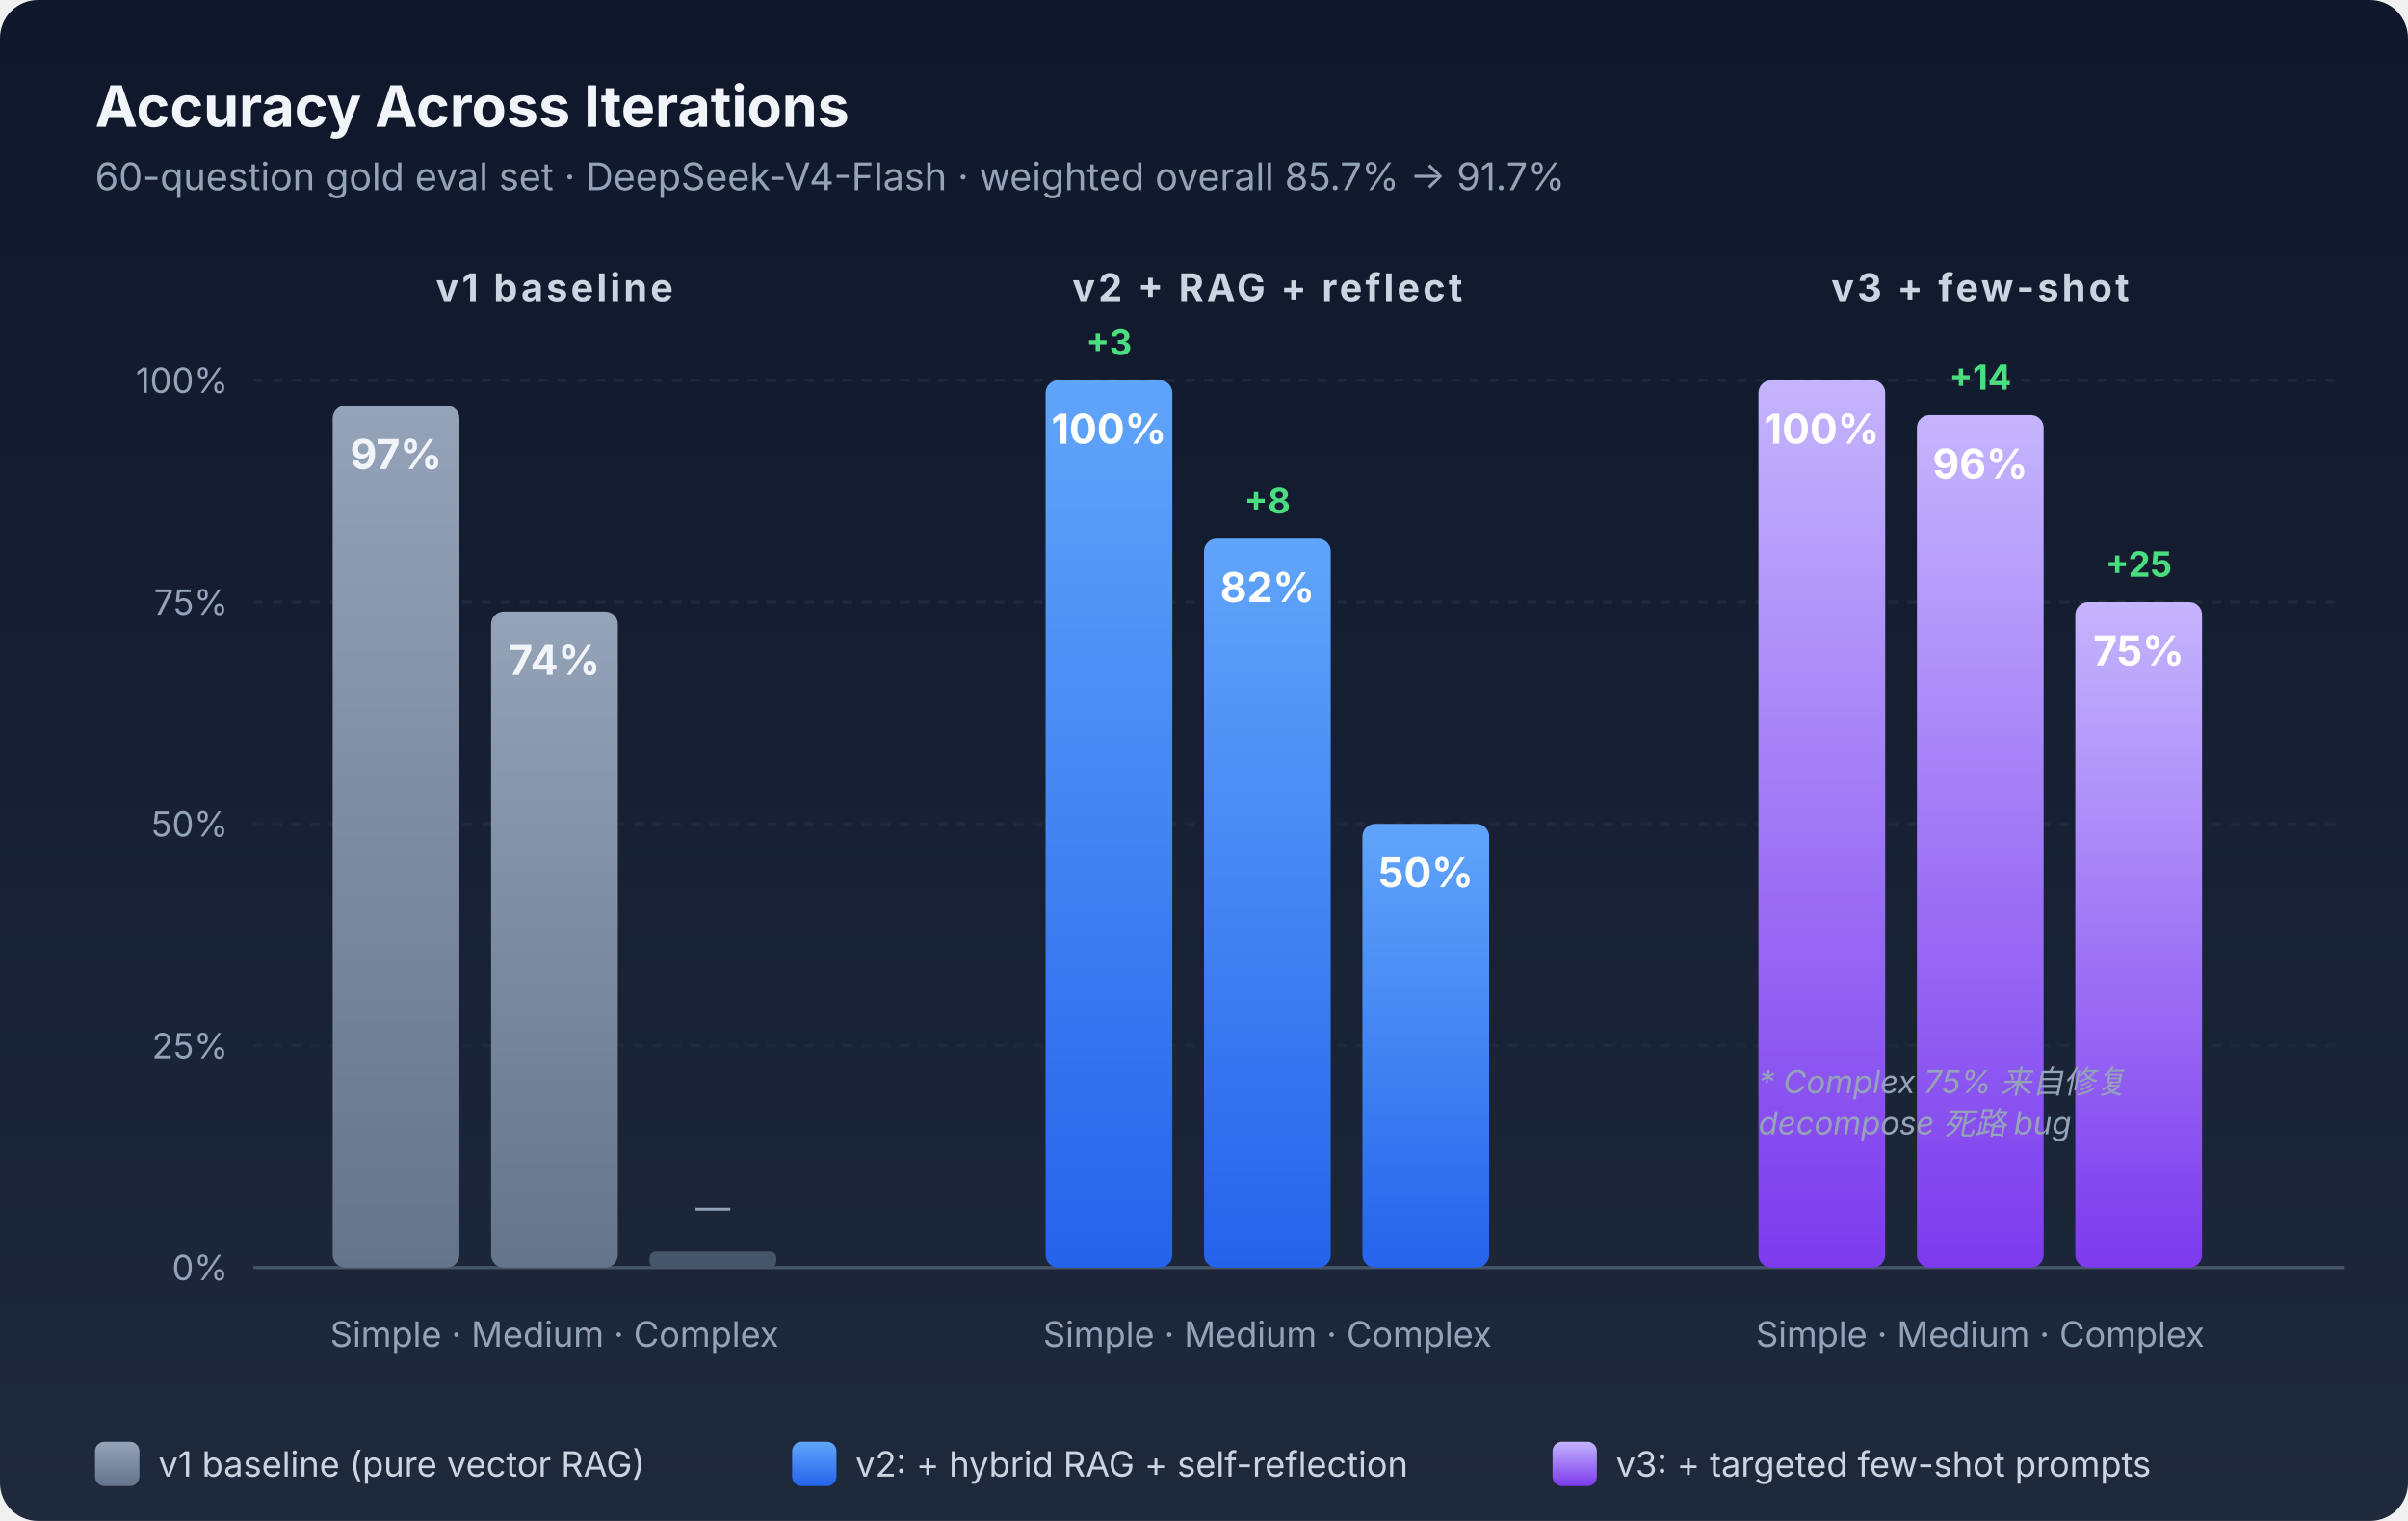
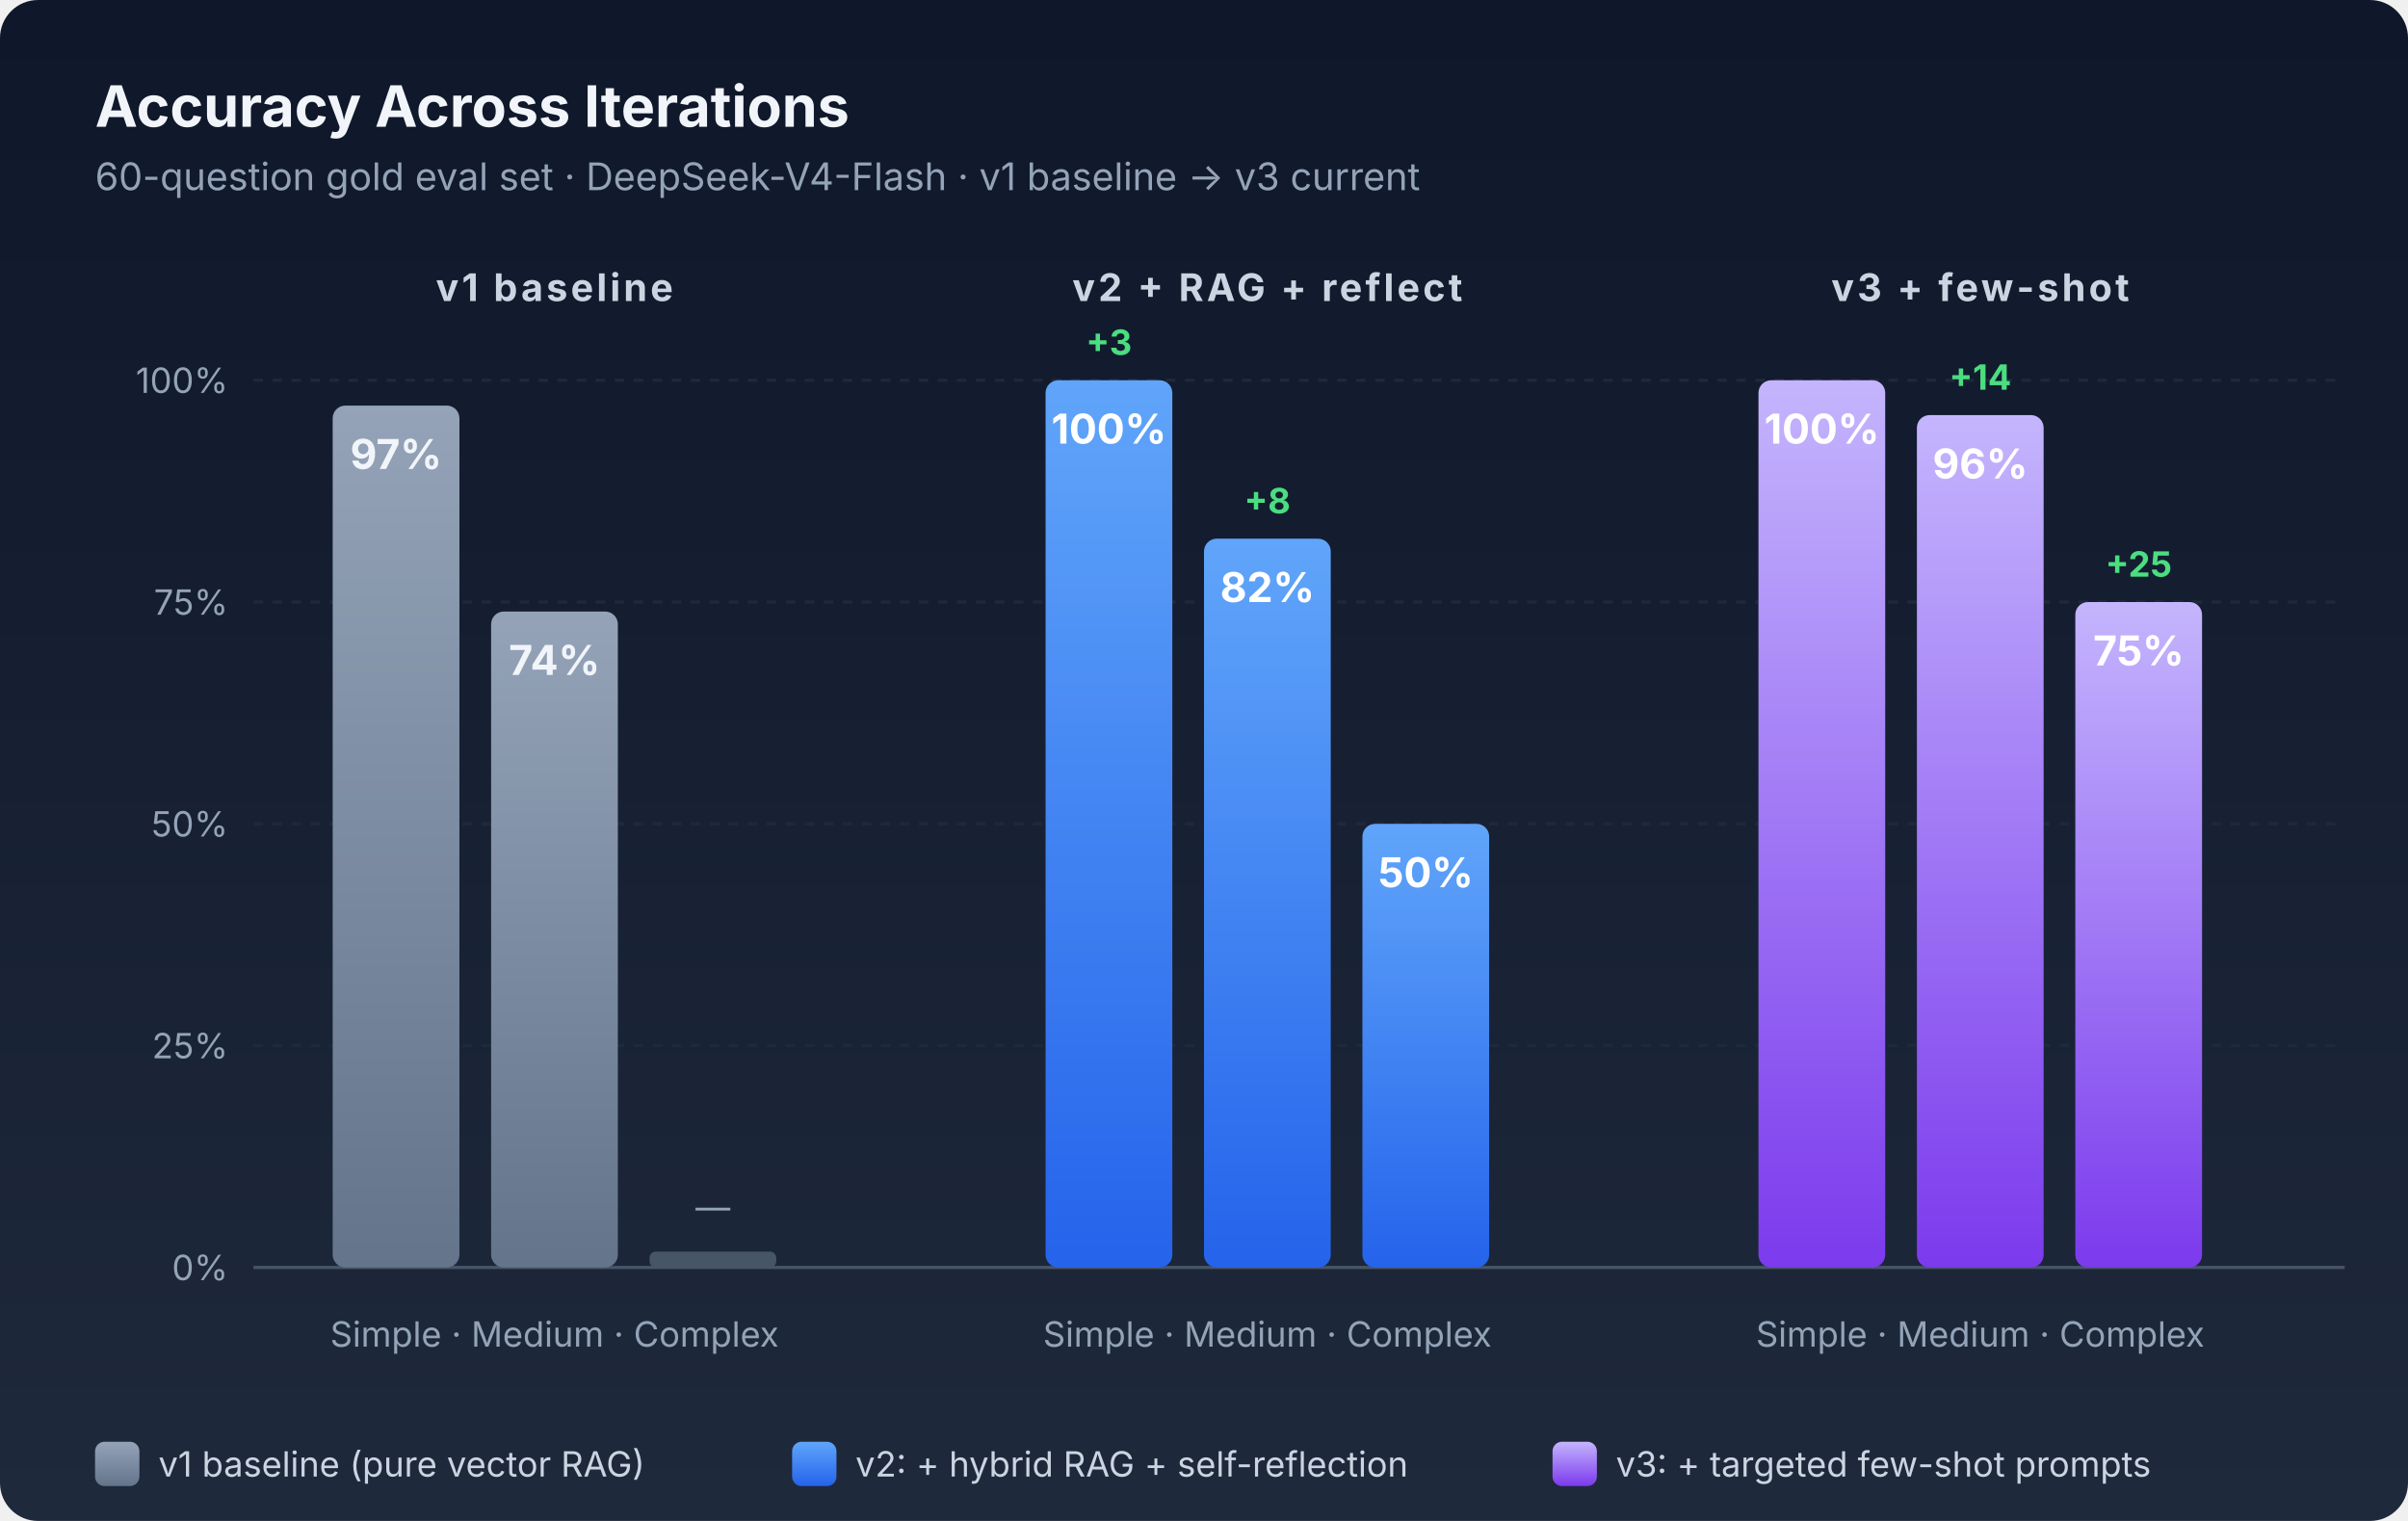
<svg xmlns="http://www.w3.org/2000/svg" viewBox="0 0 760 480" font-family="-apple-system, BlinkMacSystemFont, 'Segoe UI', Inter, sans-serif">
  <defs>
    <linearGradient id="bgGrad" x1="0" x2="0" y1="0" y2="1">
      <stop offset="0" stop-color="#0f172a" />
      <stop offset="1" stop-color="#1e293b" />
    </linearGradient>
    <linearGradient id="bar1" x1="0" x2="0" y1="0" y2="1">
      <stop offset="0" stop-color="#94a3b8" />
      <stop offset="1" stop-color="#64748b" />
    </linearGradient>
    <linearGradient id="bar2" x1="0" x2="0" y1="0" y2="1">
      <stop offset="0" stop-color="#60a5fa" />
      <stop offset="1" stop-color="#2563eb" />
    </linearGradient>
    <linearGradient id="bar3" x1="0" x2="0" y1="0" y2="1">
      <stop offset="0" stop-color="#c4b5fd" />
      <stop offset="1" stop-color="#7c3aed" />
    </linearGradient>
  </defs>
  <style>
    .title { fill: #f1f5f9; font-size: 18px; font-weight: 700; }
    .subtitle { fill: #94a3b8; font-size: 12px; }
    .axis { stroke: #475569; stroke-width: 1; }
    .grid { stroke: #1e293b; stroke-width: 1; stroke-dasharray: 3 3; }
    .tick { fill: #94a3b8; font-size: 11px; }
    .legend-text { fill: #cbd5e1; font-size: 11px; }
    .value { fill: #ffffff; font-size: 13px; font-weight: 700; text-anchor: middle; }
    .value-light { fill: #f1f5f9; font-size: 13px; font-weight: 700; text-anchor: middle; }
    .delta { fill: #4ade80; font-size: 11px; font-weight: 700; text-anchor: middle; }
    .group-label { fill: #cbd5e1; font-size: 12px; font-weight: 700; text-anchor: middle; letter-spacing: 1px; }
    .note { fill: #94a3b8; font-size: 10px; font-style: italic; }
    .x-label { fill: #94a3b8; font-size: 11px; text-anchor: middle; }
  </style>
  <rect x="0" y="0" width="760" height="480" rx="12" fill="url(#bgGrad)" />
  <text x="30" y="40" class="title">Accuracy Across Iterations</text>
-   <text x="30" y="60" class="subtitle">60-question gold eval set · DeepSeek-V4-Flash · weighted overall 85.7% → 91.7%</text>
+   <text x="30" y="60" class="subtitle">60-question gold eval set · DeepSeek-V4-Flash · v1 baseline → v3 current</text>
  <text x="175" y="95" class="group-label">v1 baseline</text>
  <text x="400" y="95" class="group-label">v2 + RAG + reflect</text>
  <text x="625" y="95" class="group-label">v3 + few-shot</text>
  <line x1="80" y1="400" x2="740" y2="400" class="axis" />
  <line x1="80" y1="330" x2="740" y2="330" class="grid" />
  <line x1="80" y1="260" x2="740" y2="260" class="grid" />
  <line x1="80" y1="190" x2="740" y2="190" class="grid" />
  <line x1="80" y1="120" x2="740" y2="120" class="grid" />
  <text x="72" y="404" class="tick" text-anchor="end">0%</text>
  <text x="72" y="334" class="tick" text-anchor="end">25%</text>
  <text x="72" y="264" class="tick" text-anchor="end">50%</text>
  <text x="72" y="194" class="tick" text-anchor="end">75%</text>
  <text x="72" y="124" class="tick" text-anchor="end">100%</text>
  <rect x="105" y="128" width="40" height="272" rx="4" fill="url(#bar1)" />
  <text x="125" y="148" class="value-light">97%</text>
  <rect x="155" y="193" width="40" height="207" rx="4" fill="url(#bar1)" />
  <text x="175" y="213" class="value-light">74%</text>
  <rect x="205" y="395" width="40" height="5" rx="2" fill="#475569" />
  <text x="225" y="385" class="tick" text-anchor="middle">—</text>
  <rect x="330" y="120" width="40" height="280" rx="4" fill="url(#bar2)" />
  <text x="350" y="140" class="value">100%</text>
  <text x="350" y="112" class="delta">+3</text>
  <rect x="380" y="170" width="40" height="230" rx="4" fill="url(#bar2)" />
  <text x="400" y="190" class="value">82%</text>
  <text x="400" y="162" class="delta">+8</text>
  <rect x="430" y="260" width="40" height="140" rx="4" fill="url(#bar2)" />
  <text x="450" y="280" class="value">50%</text>
  <rect x="555" y="120" width="40" height="280" rx="4" fill="url(#bar3)" />
  <text x="575" y="140" class="value">100%</text>
  <rect x="605" y="131" width="40" height="269" rx="4" fill="url(#bar3)" />
  <text x="625" y="151" class="value">96%</text>
  <text x="625" y="123" class="delta">+14</text>
  <rect x="655" y="190" width="40" height="210" rx="4" fill="url(#bar3)" />
  <text x="675" y="210" class="value">75%</text>
  <text x="675" y="182" class="delta">+25</text>
  <text x="175" y="425" class="x-label">Simple · Medium · Complex</text>
  <text x="400" y="425" class="x-label">Simple · Medium · Complex</text>
  <text x="625" y="425" class="x-label">Simple · Medium · Complex</text>
  <g transform="translate(30, 455)">
    <rect x="0" y="0" width="14" height="14" rx="3" fill="url(#bar1)" />
    <text x="20" y="11" class="legend-text">v1 baseline (pure vector RAG)</text>
    <rect x="220" y="0" width="14" height="14" rx="3" fill="url(#bar2)" />
    <text x="240" y="11" class="legend-text">v2: + hybrid RAG + self-reflection</text>
    <rect x="460" y="0" width="14" height="14" rx="3" fill="url(#bar3)" />
    <text x="480" y="11" class="legend-text">v3: + targeted few-shot prompts</text>
  </g>
-   <text x="555" y="345" class="note">* Complex 75% 来自修复</text>
-   <text x="555" y="358" class="note">  decompose 死路 bug</text>
</svg>
